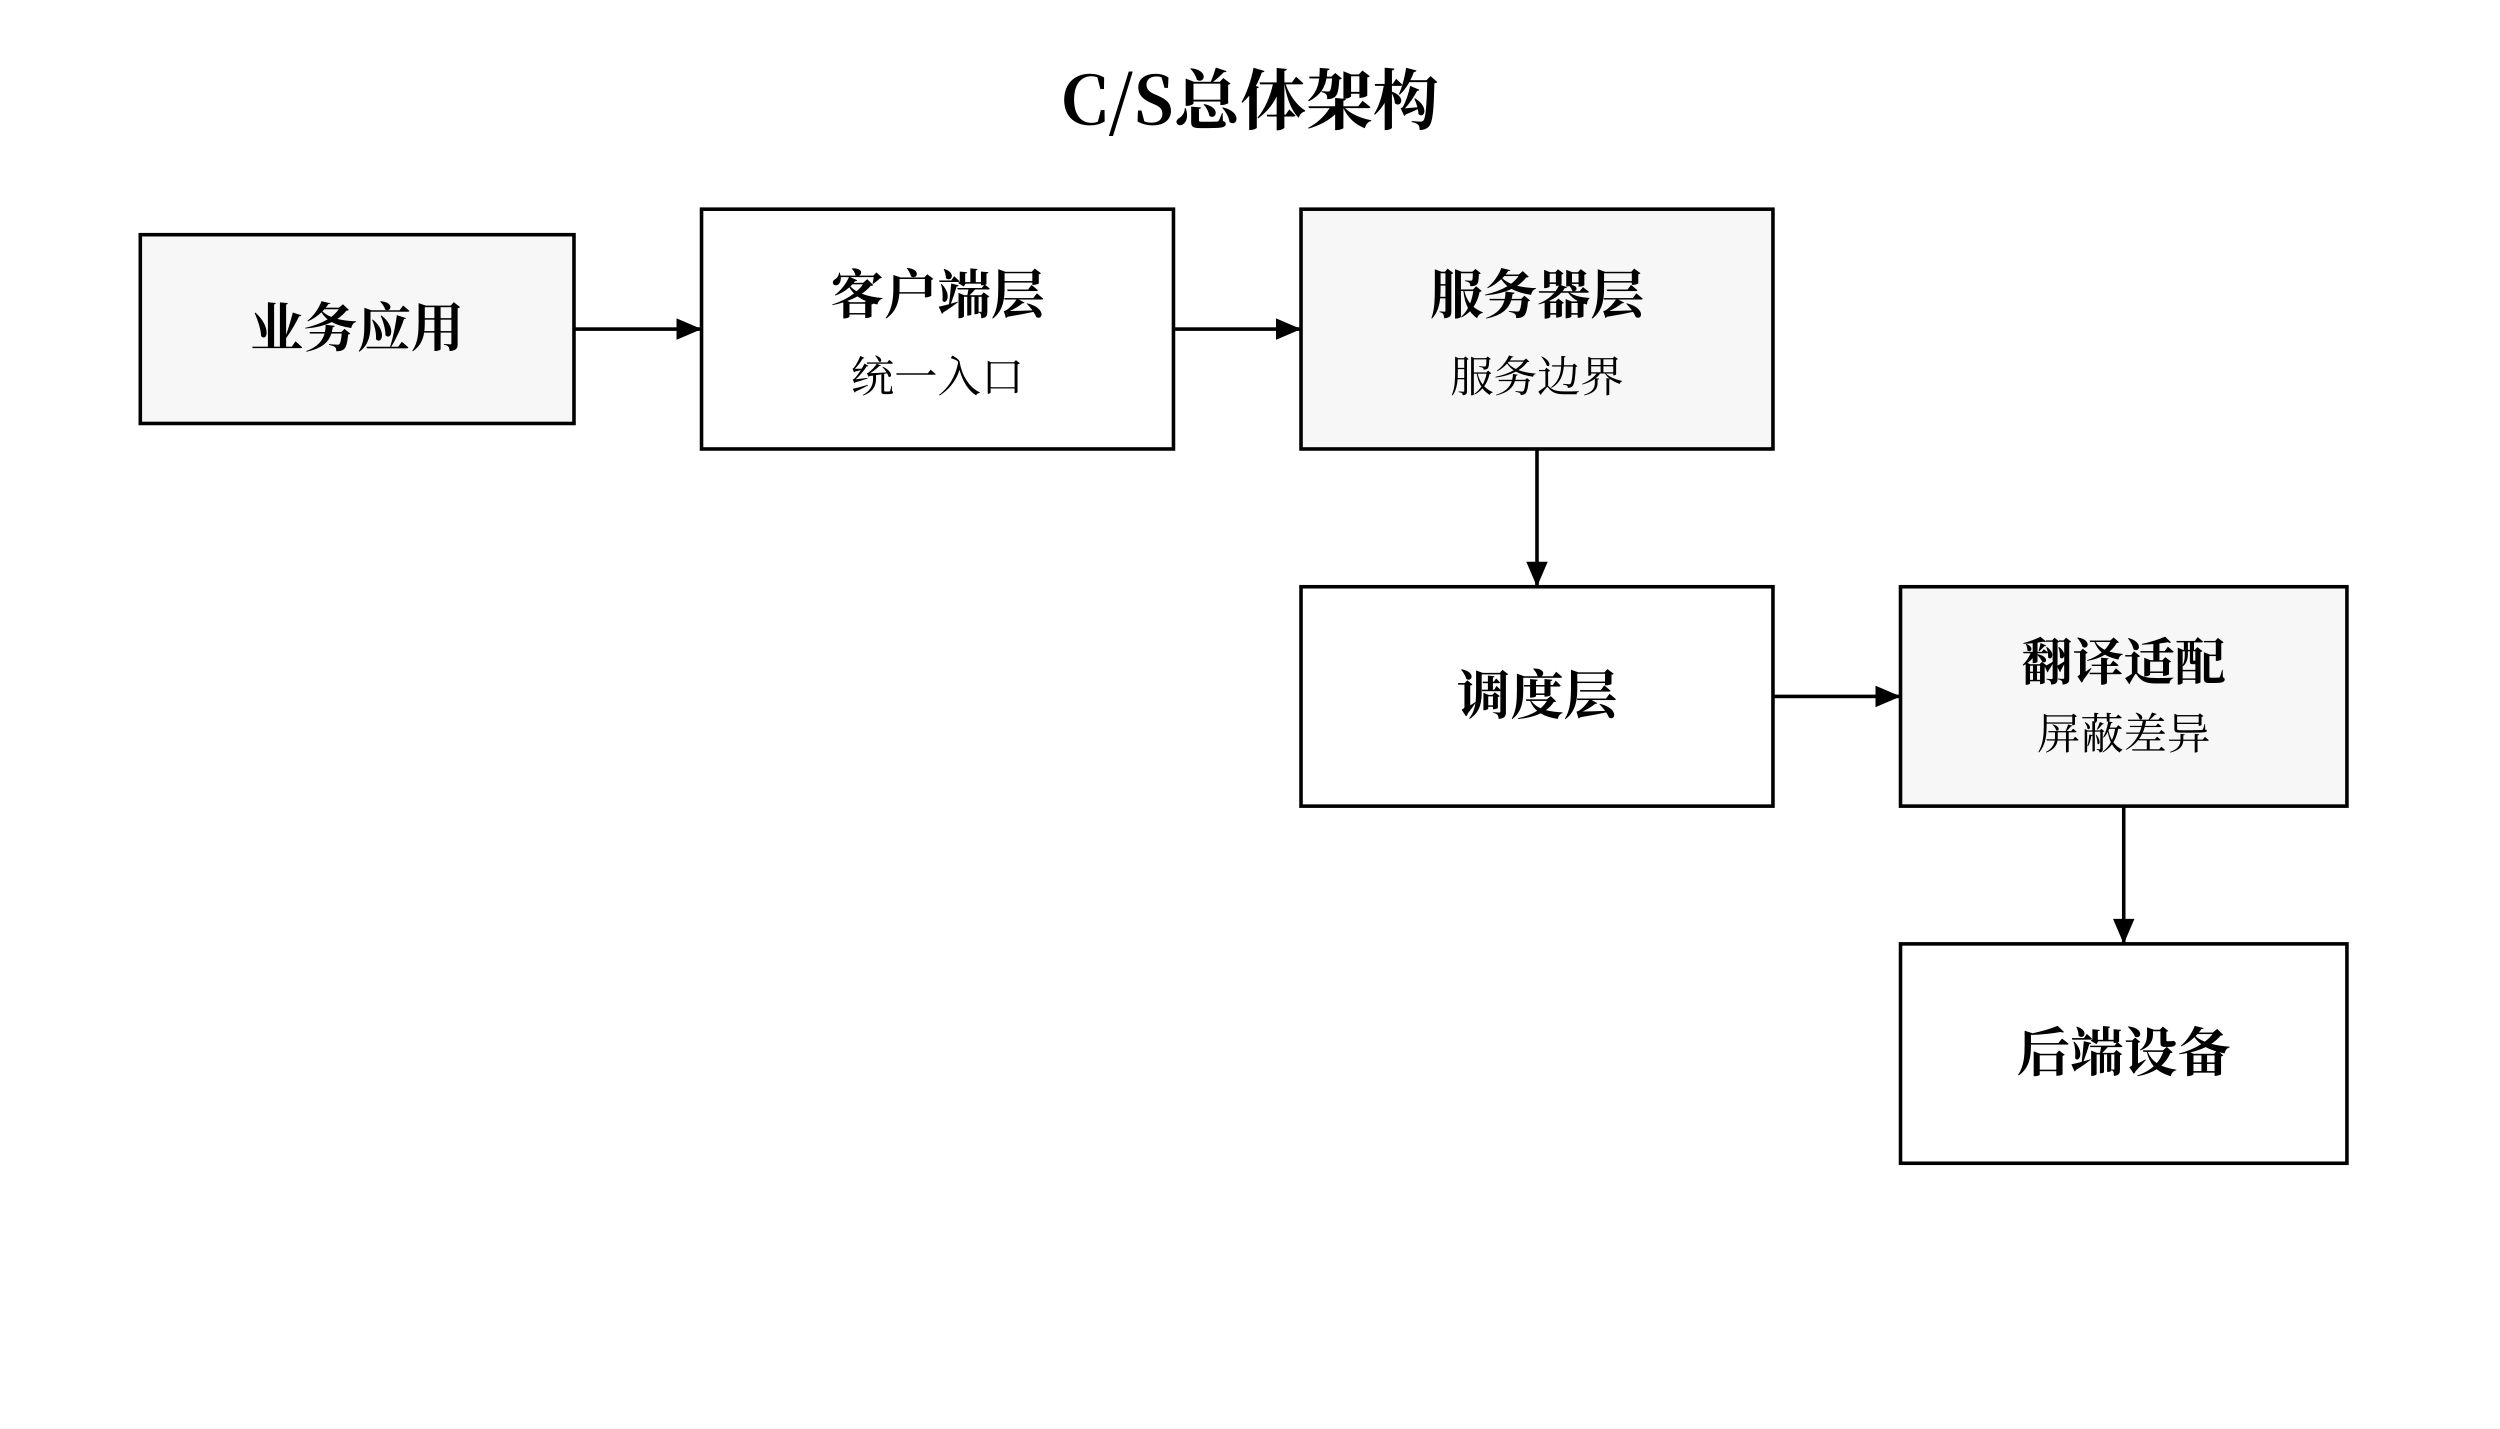
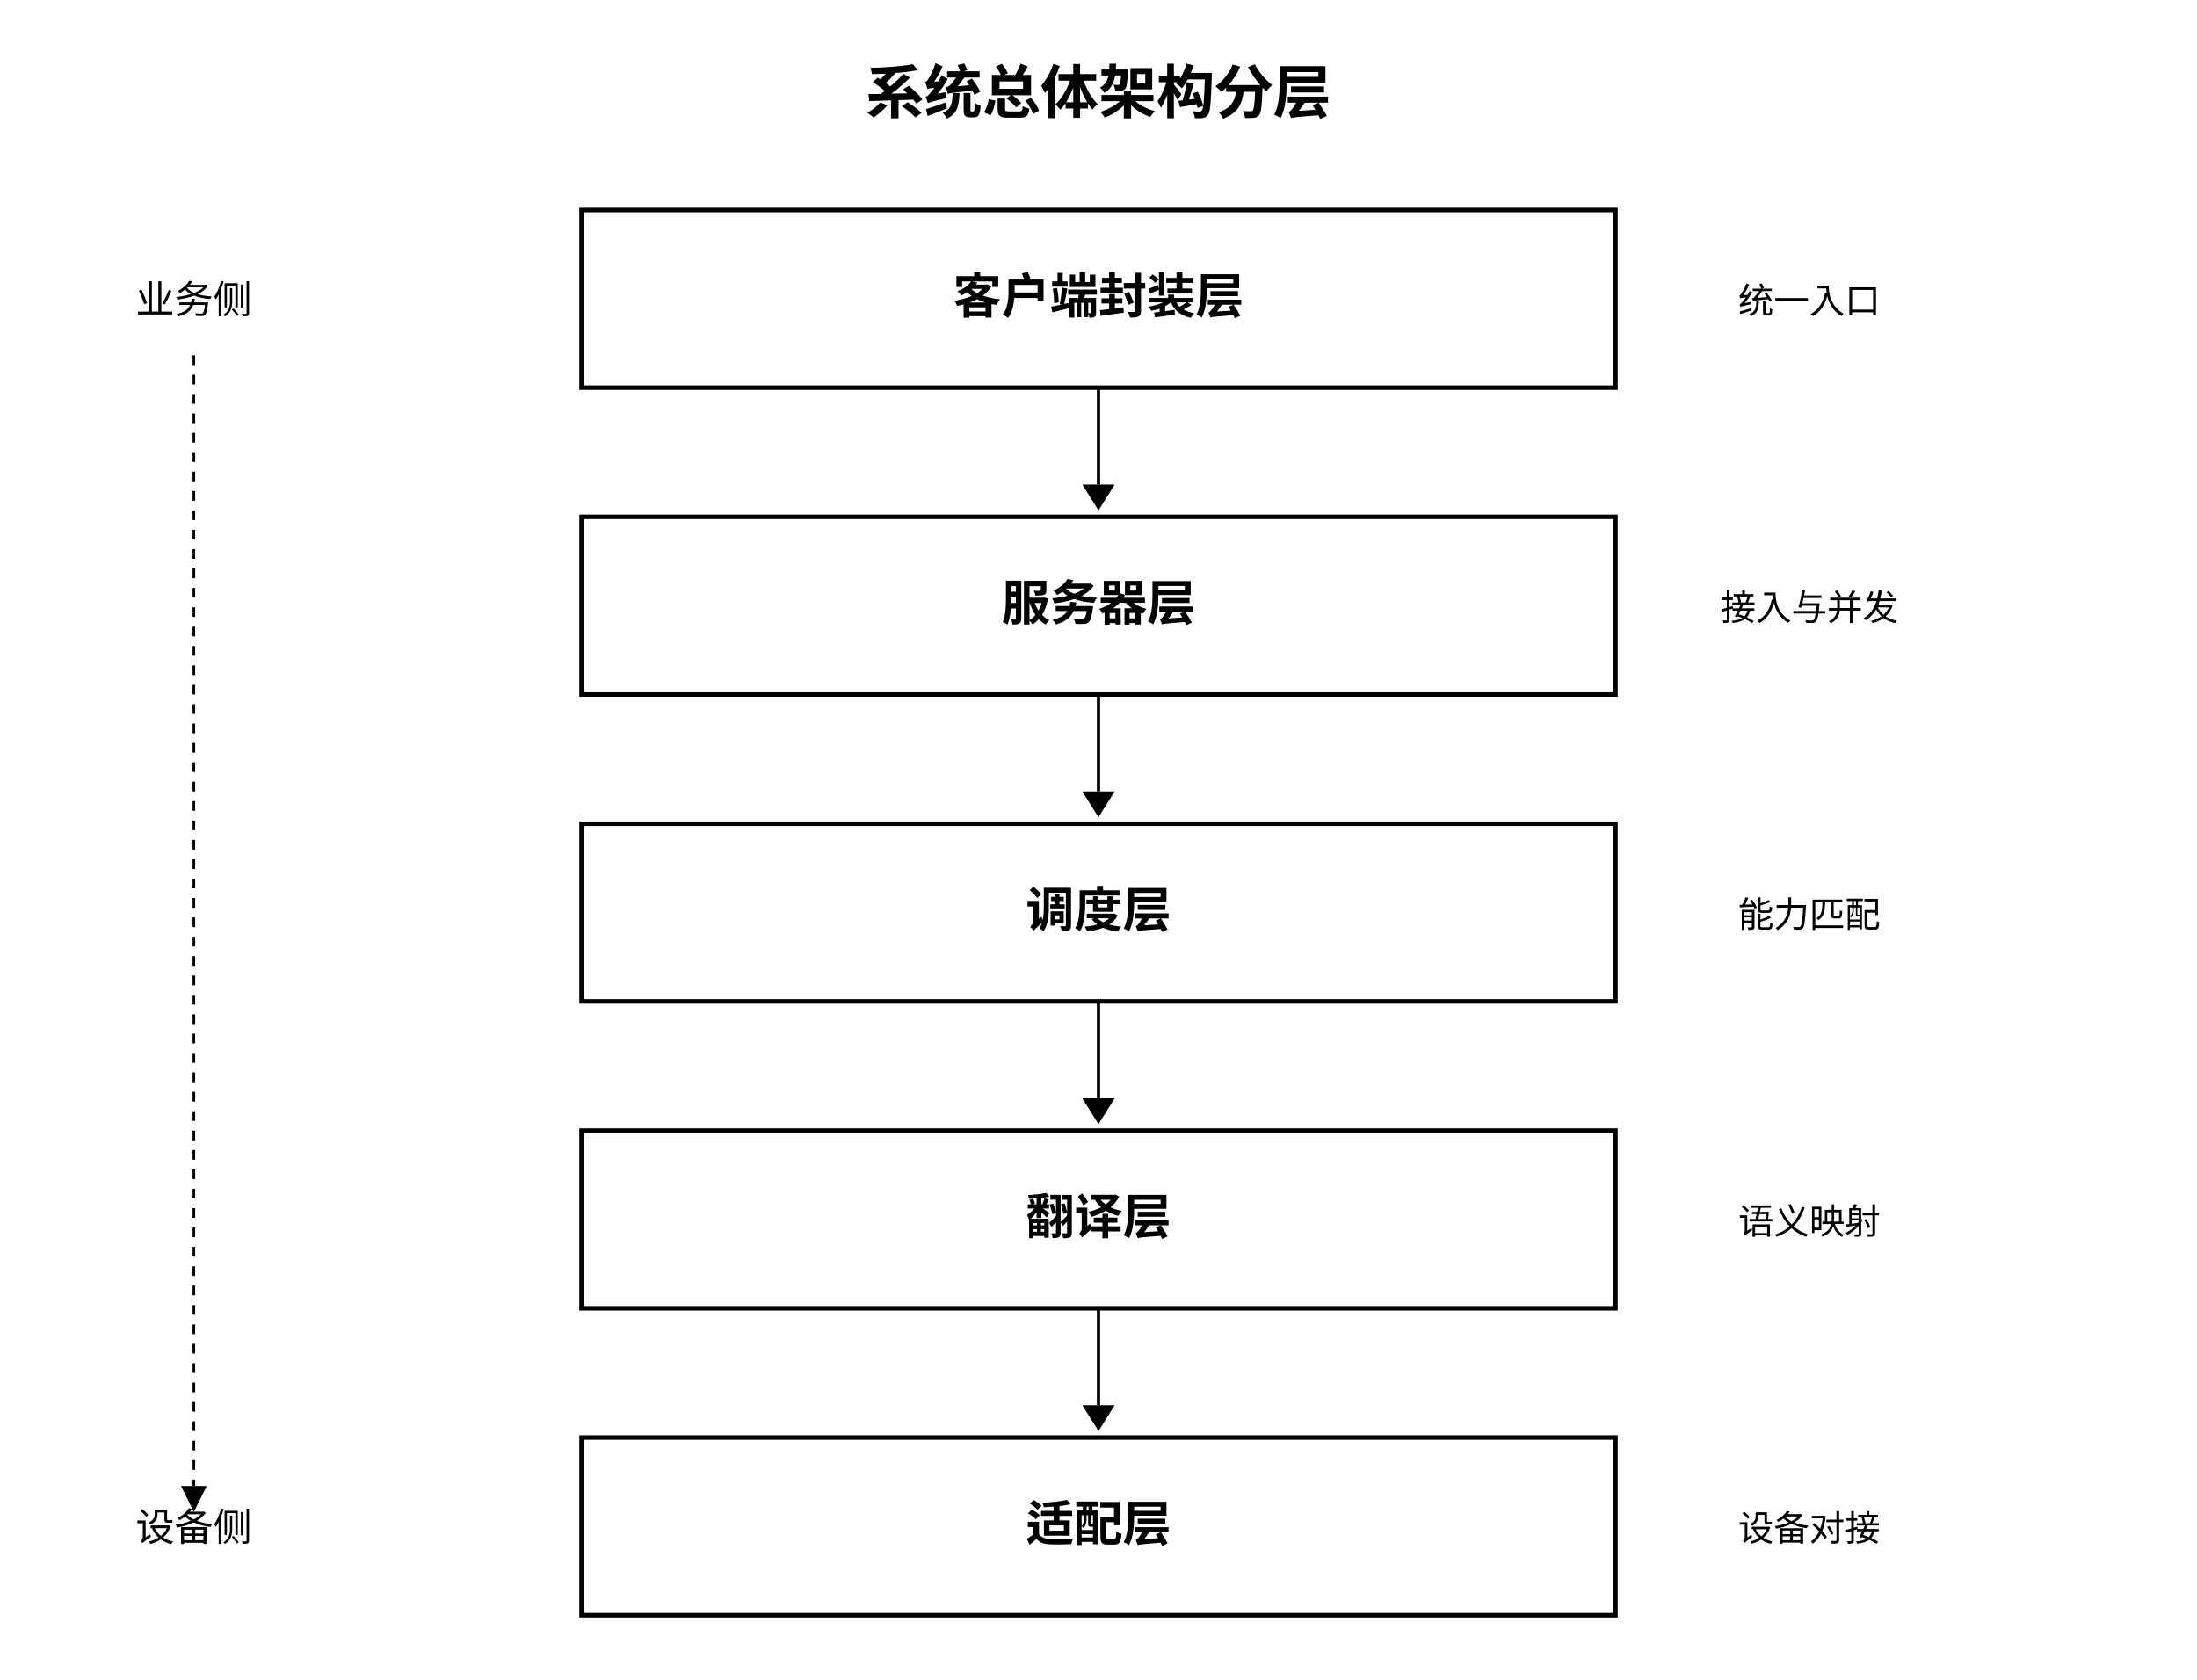
- <svg xmlns="http://www.w3.org/2000/svg" width="980" height="560" viewBox="0 0 980 560">
-   <defs>
-     <marker id="arrow" markerWidth="8" markerHeight="8" refX="7" refY="3" orient="auto" markerUnits="strokeWidth">
-       <path d="M0,0 L0,6 L7,3 z" fill="#000000" />
-     </marker>
-   </defs>
-   <rect x="0" y="0" width="980" height="560" fill="#ffffff" />
-   <text x="490" y="40" font-family="SimSun, Songti SC, Noto Serif CJK SC, Microsoft YaHei, Arial, sans-serif" font-size="26" font-weight="bold" text-anchor="middle" dominant-baseline="middle">C/S总体架构</text>
-   <rect x="55" y="92" width="170" height="74" fill="#f7f7f7" stroke="#000" stroke-width="1.4" />
-   <text x="140" y="129" font-family="SimSun, Songti SC, Noto Serif CJK SC, Microsoft YaHei, Arial, sans-serif" font-size="21" font-weight="bold" text-anchor="middle" dominant-baseline="middle">业务应用</text>
-   <line x1="225" y1="129" x2="275" y2="129" stroke="#000" stroke-width="1.4" marker-end="url(#arrow)" />
-   <rect x="275" y="82" width="185" height="94" fill="#ffffff" stroke="#000" stroke-width="1.4" />
-   <text x="367.5" y="116" font-family="SimSun, Songti SC, Noto Serif CJK SC, Microsoft YaHei, Arial, sans-serif" font-size="21" font-weight="bold" text-anchor="middle" dominant-baseline="middle">客户端层</text>
-   <text x="367.5" y="148" font-family="SimSun, Songti SC, Noto Serif CJK SC, Microsoft YaHei, Arial, sans-serif" font-size="17" text-anchor="middle" dominant-baseline="middle">统一入口</text>
-   <line x1="460" y1="129" x2="510" y2="129" stroke="#000" stroke-width="1.4" marker-end="url(#arrow)" />
-   <rect x="510" y="82" width="185" height="94" fill="#f7f7f7" stroke="#000" stroke-width="1.4" />
-   <text x="602.5" y="116" font-family="SimSun, Songti SC, Noto Serif CJK SC, Microsoft YaHei, Arial, sans-serif" font-size="21" font-weight="bold" text-anchor="middle" dominant-baseline="middle">服务器层</text>
-   <text x="602.5" y="148" font-family="SimSun, Songti SC, Noto Serif CJK SC, Microsoft YaHei, Arial, sans-serif" font-size="17" text-anchor="middle" dominant-baseline="middle">服务边界</text>
-   <line x1="602.5" y1="176" x2="602.5" y2="230" stroke="#000" stroke-width="1.4" marker-end="url(#arrow)" />
-   <rect x="510" y="230" width="185" height="86" fill="#ffffff" stroke="#000" stroke-width="1.4" />
-   <text x="602.5" y="273" font-family="SimSun, Songti SC, Noto Serif CJK SC, Microsoft YaHei, Arial, sans-serif" font-size="21" font-weight="bold" text-anchor="middle" dominant-baseline="middle">调度层</text>
-   <line x1="695" y1="273" x2="745" y2="273" stroke="#000" stroke-width="1.4" marker-end="url(#arrow)" />
-   <rect x="745" y="230" width="175" height="86" fill="#f7f7f7" stroke="#000" stroke-width="1.4" />
-   <text x="832.5" y="260" font-family="SimSun, Songti SC, Noto Serif CJK SC, Microsoft YaHei, Arial, sans-serif" font-size="20" font-weight="bold" text-anchor="middle" dominant-baseline="middle">翻译适配</text>
-   <text x="832.5" y="288" font-family="SimSun, Songti SC, Noto Serif CJK SC, Microsoft YaHei, Arial, sans-serif" font-size="17" text-anchor="middle" dominant-baseline="middle">屏蔽差异</text>
-   <line x1="832.5" y1="316" x2="832.5" y2="370" stroke="#000" stroke-width="1.4" marker-end="url(#arrow)" />
-   <rect x="745" y="370" width="175" height="86" fill="#ffffff" stroke="#000" stroke-width="1.4" />
-   <text x="832.5" y="413" font-family="SimSun, Songti SC, Noto Serif CJK SC, Microsoft YaHei, Arial, sans-serif" font-size="21" font-weight="bold" text-anchor="middle" dominant-baseline="middle">后端设备</text>
+ <svg xmlns="http://www.w3.org/2000/svg" width="680" height="520" viewBox="0 0 680 520">
+   <rect x="0" y="0" width="680" height="520" fill="#ffffff" />
+   <text x="340" y="35" font-family="SimSun, serif" font-size="18" font-weight="bold" text-anchor="middle">系统总体架构分层</text>
+   <rect x="180" y="65" width="320" height="55" fill="none" stroke="#000" stroke-width="1.4" />
+   <text x="340" y="97" font-family="SimSun, serif" font-size="15" font-weight="bold" text-anchor="middle">客户端封装层</text>
+   <line x1="340" y1="120" x2="340" y2="150" stroke="#000" stroke-width="1" />
+   <polygon points="335,150 345,150 340,158" fill="#000" />
+   <rect x="180" y="160" width="320" height="55" fill="none" stroke="#000" stroke-width="1.4" />
+   <text x="340" y="192" font-family="SimSun, serif" font-size="15" font-weight="bold" text-anchor="middle">服务器层</text>
+   <line x1="340" y1="215" x2="340" y2="245" stroke="#000" stroke-width="1" />
+   <polygon points="335,245 345,245 340,253" fill="#000" />
+   <rect x="180" y="255" width="320" height="55" fill="none" stroke="#000" stroke-width="1.4" />
+   <text x="340" y="287" font-family="SimSun, serif" font-size="15" font-weight="bold" text-anchor="middle">调度层</text>
+   <line x1="340" y1="310" x2="340" y2="340" stroke="#000" stroke-width="1" />
+   <polygon points="335,340 345,340 340,348" fill="#000" />
+   <rect x="180" y="350" width="320" height="55" fill="none" stroke="#000" stroke-width="1.4" />
+   <text x="340" y="382" font-family="SimSun, serif" font-size="15" font-weight="bold" text-anchor="middle">翻译层</text>
+   <line x1="340" y1="405" x2="340" y2="435" stroke="#000" stroke-width="1" />
+   <polygon points="335,435 345,435 340,443" fill="#000" />
+   <rect x="180" y="445" width="320" height="55" fill="none" stroke="#000" stroke-width="1.4" />
+   <text x="340" y="477" font-family="SimSun, serif" font-size="15" font-weight="bold" text-anchor="middle">适配层</text>
+   <text x="60" y="97" font-family="SimSun, serif" font-size="12" text-anchor="middle">业务侧</text>
+   <text x="60" y="477" font-family="SimSun, serif" font-size="12" text-anchor="middle">设备侧</text>
+   <line x1="60" y1="110" x2="60" y2="460" stroke="#000" stroke-width="0.8" stroke-dasharray="3,3" />
+   <polygon points="56,460 64,460 60,468" fill="#000" />
+   <text x="560" y="97" font-family="SimSun, serif" font-size="11" text-anchor="middle">统一入口</text>
+   <text x="560" y="192" font-family="SimSun, serif" font-size="11" text-anchor="middle">接入与并发</text>
+   <text x="560" y="287" font-family="SimSun, serif" font-size="11" text-anchor="middle">能力匹配</text>
+   <text x="560" y="382" font-family="SimSun, serif" font-size="11" text-anchor="middle">语义映射</text>
+   <text x="560" y="477" font-family="SimSun, serif" font-size="11" text-anchor="middle">设备对接</text>
</svg>
